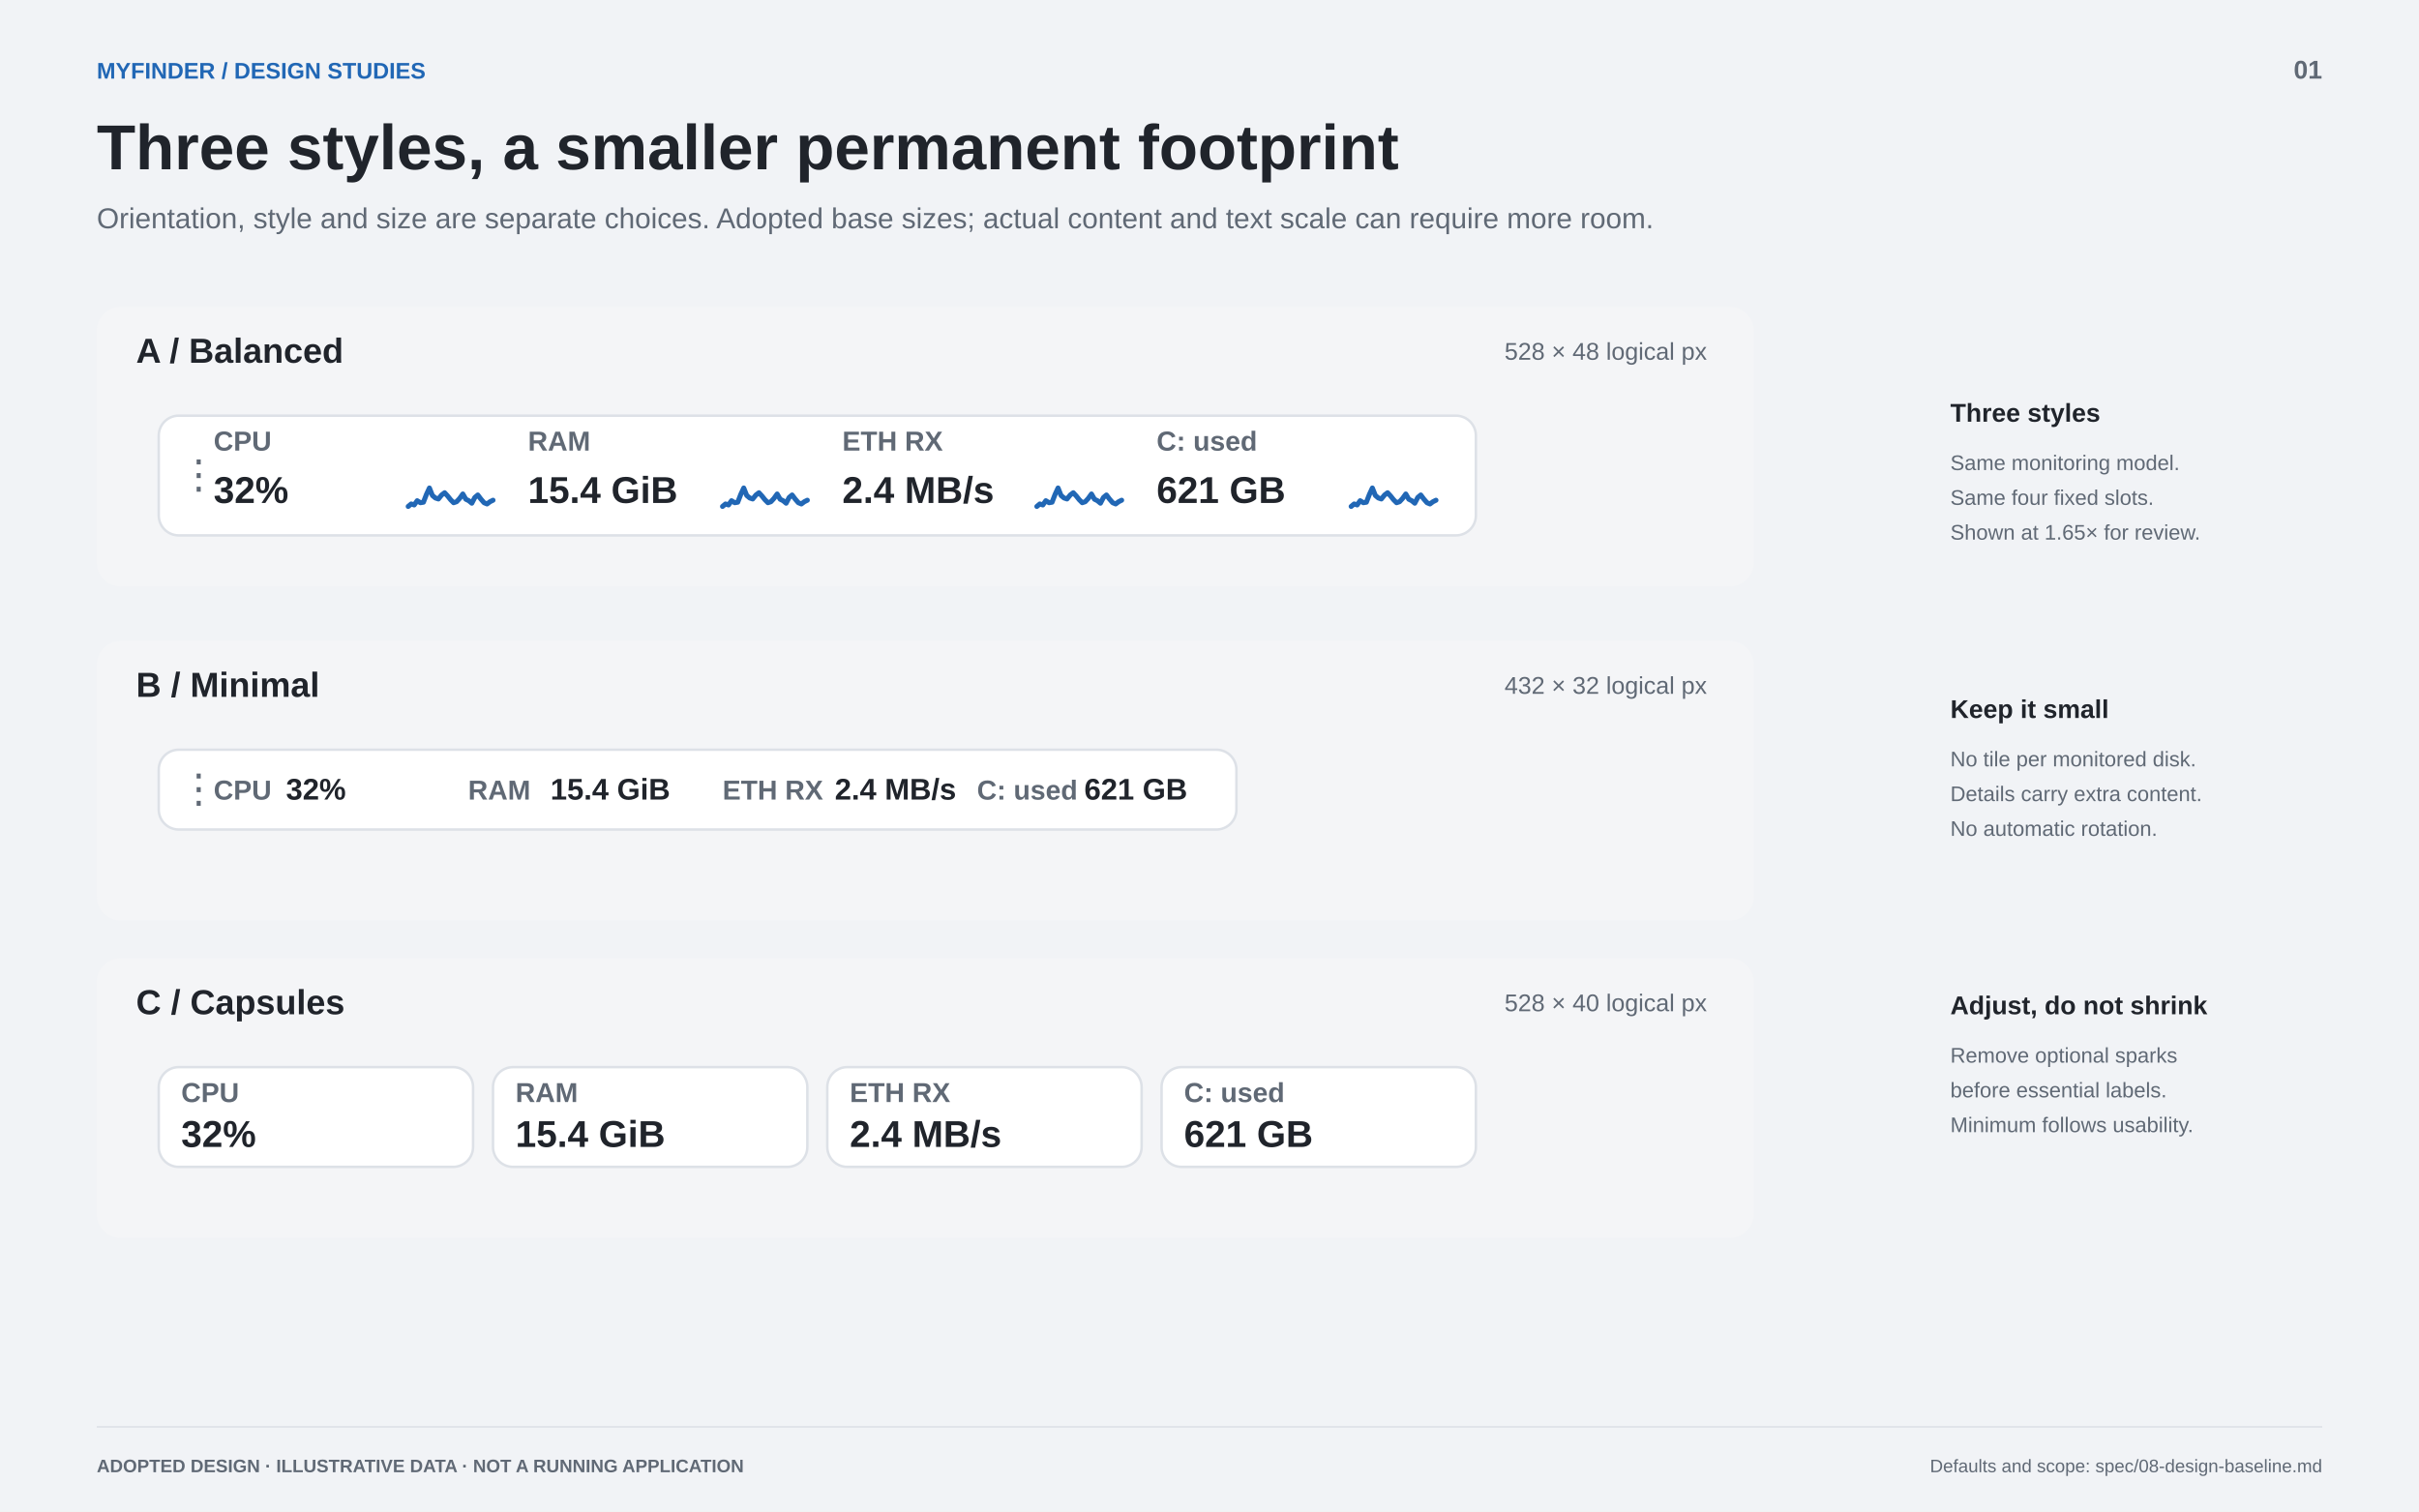
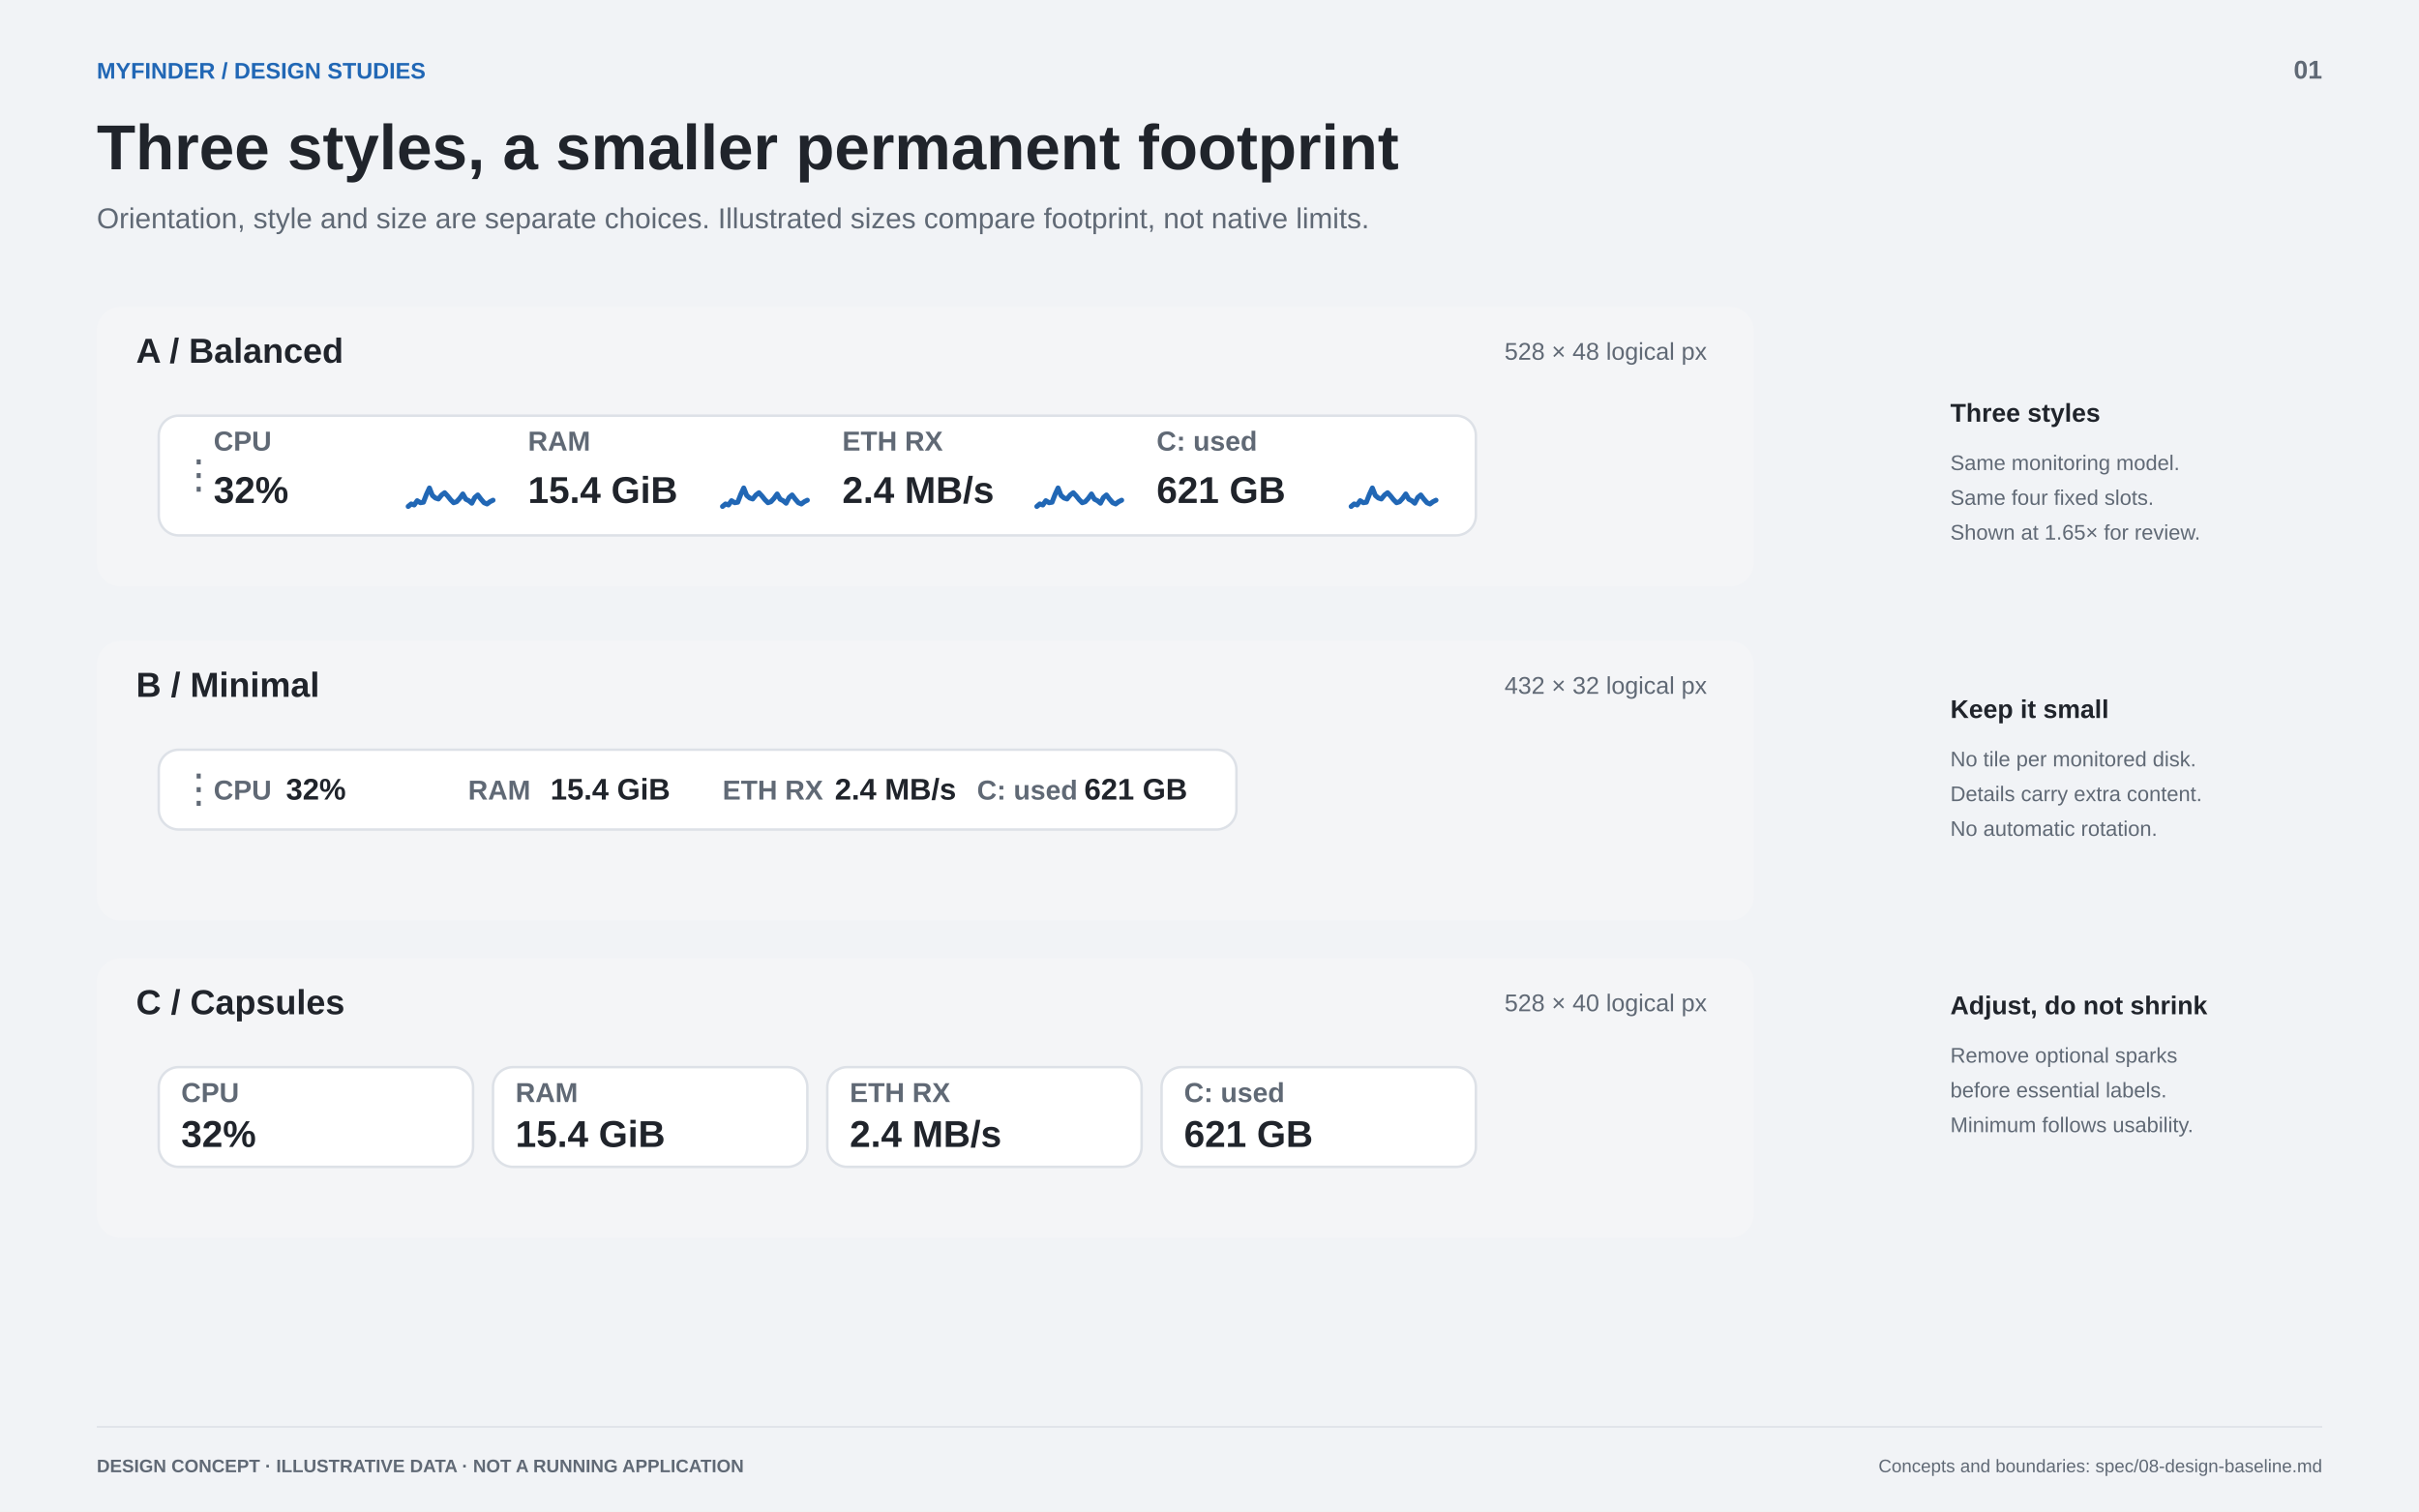
<svg xmlns="http://www.w3.org/2000/svg" width="1600" height="1000" viewBox="0 0 1600 1000">
  <defs>
    <filter id="shadow" x="-15%" y="-15%" width="130%" height="140%">
      <feDropShadow dx="0" dy="9" stdDeviation="16" flood-color="#263D37" flood-opacity="0.10" />
    </filter>
  </defs>
  <g font-family="Segoe UI, Arial, sans-serif">
    <rect x="0" y="0" width="1600" height="1000" rx="0" fill="#F1F3F6" stroke="none" />
    <text x="64" y="52" fill="#2167B5" font-size="15" font-weight="700" text-anchor="start">MYFINDER  /  DESIGN STUDIES</text>
    <text x="1536" y="52" fill="#606975" font-size="17" font-weight="600" text-anchor="end">01</text>
    <text x="64" y="112" fill="#20242B" font-size="42" font-weight="600" text-anchor="start">Three styles, a smaller permanent footprint</text>
-     <text x="64" y="151" fill="#606975" font-size="19" font-weight="400" text-anchor="start">Orientation, style and size are separate choices. Adopted base sizes; actual content and text scale can require more room.</text>
+     <text x="64" y="151" fill="#606975" font-size="19" font-weight="400" text-anchor="start">Orientation, style and size are separate choices. Illustrated sizes compare footprint, not native limits.</text>
    <rect x="64" y="203" width="1096" height="185" rx="16" fill="#F4F5F7" stroke="none" />
    <text x="90" y="240" fill="#20242B" font-size="23" font-weight="600" text-anchor="start">A / Balanced</text>
    <text x="1129" y="238" fill="#606975" font-size="16" font-weight="400" text-anchor="end">528 × 48 logical px</text>
    <g transform="translate(105,275) scale(1.65)">
      <rect x="0" y="0" width="528" height="48" rx="8" fill="#FFFFFF" stroke="#DDE1E7" />
      <text x="8" y="29" fill="#606975" font-size="16" font-weight="400" text-anchor="start">⋮</text>
      <text x="22" y="14" fill="#606975" font-size="11" font-weight="600" text-anchor="start">CPU</text>
      <text x="22" y="35" fill="#20242B" font-size="15" font-weight="600" text-anchor="start">32%</text>
      <path d="M100.0,36.4 L101.2,35.4 L102.4,35.8 L103.6,34.1 L104.9,34.9 L106.1,34.7 L107.3,31.6 L108.5,29.0 L109.7,32.0 L110.9,33.0 L112.1,33.4 L113.4,31.8 L114.6,30.9 L115.8,32.2 L117.0,33.7 L118.2,34.9 L119.4,34.5 L120.6,33.2 L121.9,31.4 L123.1,33.5 L124.3,34.1 L125.5,35.1 L126.7,32.8 L127.9,31.8 L129.1,33.4 L130.4,34.9 L131.6,35.4 L132.8,34.5 L134.0,33.9" fill="none" stroke="#2167B5" stroke-width="2" stroke-linejoin="round" stroke-linecap="round" />
      <text x="148" y="14" fill="#606975" font-size="11" font-weight="600" text-anchor="start">RAM</text>
      <text x="148" y="35" fill="#20242B" font-size="15" font-weight="600" text-anchor="start">15.4 GiB</text>
      <path d="M226.0,36.4 L227.2,35.4 L228.4,35.8 L229.6,34.1 L230.9,34.9 L232.1,34.7 L233.3,31.6 L234.5,29.0 L235.7,32.0 L236.9,33.0 L238.1,33.4 L239.4,31.8 L240.6,30.9 L241.8,32.2 L243.0,33.7 L244.2,34.9 L245.4,34.5 L246.6,33.2 L247.9,31.4 L249.1,33.5 L250.3,34.1 L251.5,35.1 L252.7,32.8 L253.9,31.8 L255.1,33.4 L256.4,34.9 L257.6,35.4 L258.8,34.5 L260.0,33.9" fill="none" stroke="#2167B5" stroke-width="2" stroke-linejoin="round" stroke-linecap="round" />
      <text x="274" y="14" fill="#606975" font-size="11" font-weight="600" text-anchor="start">ETH RX</text>
      <text x="274" y="35" fill="#20242B" font-size="15" font-weight="600" text-anchor="start">2.4 MB/s</text>
      <path d="M352.0,36.4 L353.2,35.4 L354.4,35.8 L355.6,34.1 L356.9,34.9 L358.1,34.7 L359.3,31.6 L360.5,29.0 L361.7,32.0 L362.9,33.0 L364.1,33.4 L365.4,31.8 L366.6,30.9 L367.8,32.2 L369.0,33.7 L370.2,34.9 L371.4,34.5 L372.6,33.2 L373.9,31.4 L375.1,33.5 L376.3,34.1 L377.5,35.1 L378.7,32.8 L379.9,31.8 L381.1,33.4 L382.4,34.9 L383.6,35.4 L384.8,34.5 L386.0,33.9" fill="none" stroke="#2167B5" stroke-width="2" stroke-linejoin="round" stroke-linecap="round" />
      <text x="400" y="14" fill="#606975" font-size="11" font-weight="600" text-anchor="start">C: used</text>
      <text x="400" y="35" fill="#20242B" font-size="15" font-weight="600" text-anchor="start">621 GB</text>
      <path d="M478.0,36.4 L479.2,35.4 L480.4,35.8 L481.6,34.1 L482.9,34.9 L484.1,34.7 L485.3,31.6 L486.5,29.0 L487.7,32.0 L488.9,33.0 L490.1,33.4 L491.4,31.8 L492.6,30.9 L493.8,32.2 L495.0,33.7 L496.2,34.9 L497.4,34.5 L498.6,33.2 L499.9,31.4 L501.1,33.5 L502.3,34.1 L503.5,35.1 L504.7,32.8 L505.9,31.8 L507.1,33.4 L508.4,34.9 L509.6,35.4 L510.8,34.5 L512.0,33.9" fill="none" stroke="#2167B5" stroke-width="2" stroke-linejoin="round" stroke-linecap="round" />
    </g>
    <rect x="64" y="424" width="1096" height="185" rx="16" fill="#F4F5F7" stroke="none" />
    <text x="90" y="461" fill="#20242B" font-size="23" font-weight="600" text-anchor="start">B / Minimal</text>
    <text x="1129" y="459" fill="#606975" font-size="16" font-weight="400" text-anchor="end">432 × 32 logical px</text>
    <g transform="translate(105,496) scale(1.65)">
      <rect x="0" y="0" width="432" height="32" rx="8" fill="#FFFFFF" stroke="#DDE1E7" />
      <text x="8" y="21" fill="#606975" font-size="16" font-weight="400" text-anchor="start">⋮</text>
      <text x="22" y="20" fill="#606975" font-size="11" font-weight="600" text-anchor="start">CPU</text>
      <text x="51" y="20" fill="#20242B" font-size="12" font-weight="600" text-anchor="start">32%</text>
      <text x="124" y="20" fill="#606975" font-size="11" font-weight="600" text-anchor="start">RAM</text>
      <text x="157" y="20" fill="#20242B" font-size="12" font-weight="600" text-anchor="start">15.4 GiB</text>
      <text x="226" y="20" fill="#606975" font-size="11" font-weight="600" text-anchor="start">ETH RX</text>
      <text x="271" y="20" fill="#20242B" font-size="12" font-weight="600" text-anchor="start">2.4 MB/s</text>
      <text x="328" y="20" fill="#606975" font-size="11" font-weight="600" text-anchor="start">C: used</text>
      <text x="371" y="20" fill="#20242B" font-size="12" font-weight="600" text-anchor="start">621 GB</text>
    </g>
    <rect x="64" y="634" width="1096" height="185" rx="16" fill="#F4F5F7" stroke="none" />
    <text x="90" y="671" fill="#20242B" font-size="23" font-weight="600" text-anchor="start">C / Capsules</text>
    <text x="1129" y="669" fill="#606975" font-size="16" font-weight="400" text-anchor="end">528 × 40 logical px</text>
    <g transform="translate(105,706) scale(1.65)">
      <rect x="0" y="0" width="126" height="40" rx="8" fill="#FFFFFF" stroke="#DDE1E7" />
      <text x="9" y="14" fill="#606975" font-size="11" font-weight="600" text-anchor="start">CPU</text>
      <text x="9" y="32" fill="#20242B" font-size="15" font-weight="600" text-anchor="start">32%</text>
      <rect x="134" y="0" width="126" height="40" rx="8" fill="#FFFFFF" stroke="#DDE1E7" />
      <text x="143" y="14" fill="#606975" font-size="11" font-weight="600" text-anchor="start">RAM</text>
      <text x="143" y="32" fill="#20242B" font-size="15" font-weight="600" text-anchor="start">15.4 GiB</text>
      <rect x="268" y="0" width="126" height="40" rx="8" fill="#FFFFFF" stroke="#DDE1E7" />
      <text x="277" y="14" fill="#606975" font-size="11" font-weight="600" text-anchor="start">ETH RX</text>
      <text x="277" y="32" fill="#20242B" font-size="15" font-weight="600" text-anchor="start">2.4 MB/s</text>
      <rect x="402" y="0" width="126" height="40" rx="8" fill="#FFFFFF" stroke="#DDE1E7" />
      <text x="411" y="14" fill="#606975" font-size="11" font-weight="600" text-anchor="start">C: used</text>
      <text x="411" y="32" fill="#20242B" font-size="15" font-weight="600" text-anchor="start">621 GB</text>
    </g>
    <text x="1290" y="279" fill="#20242B" font-size="17" font-weight="600" text-anchor="start">Three styles</text>
    <text x="1290" y="311" fill="#606975" font-size="14" font-weight="400" text-anchor="start">Same monitoring model.</text>
    <text x="1290" y="334" fill="#606975" font-size="14" font-weight="400" text-anchor="start">Same four fixed slots.</text>
    <text x="1290" y="357" fill="#606975" font-size="14" font-weight="400" text-anchor="start">Shown at 1.65× for review.</text>
    <text x="1290" y="475" fill="#20242B" font-size="17" font-weight="600" text-anchor="start">Keep it small</text>
    <text x="1290" y="507" fill="#606975" font-size="14" font-weight="400" text-anchor="start">No tile per monitored disk.</text>
    <text x="1290" y="530" fill="#606975" font-size="14" font-weight="400" text-anchor="start">Details carry extra content.</text>
    <text x="1290" y="553" fill="#606975" font-size="14" font-weight="400" text-anchor="start">No automatic rotation.</text>
    <text x="1290" y="671" fill="#20242B" font-size="17" font-weight="600" text-anchor="start">Adjust, do not shrink</text>
    <text x="1290" y="703" fill="#606975" font-size="14" font-weight="400" text-anchor="start">Remove optional sparks</text>
    <text x="1290" y="726" fill="#606975" font-size="14" font-weight="400" text-anchor="start">before essential labels.</text>
    <text x="1290" y="749" fill="#606975" font-size="14" font-weight="400" text-anchor="start">Minimum follows usability.</text>
    <line x1="64" y1="944" x2="1536" y2="944" stroke="#DDE1E7" stroke-width="1" />
-     <text x="64" y="974" fill="#606975" font-size="12" font-weight="600" text-anchor="start">ADOPTED DESIGN · ILLUSTRATIVE DATA · NOT A RUNNING APPLICATION</text>
-     <text x="1536" y="974" fill="#606975" font-size="12" font-weight="400" text-anchor="end">Defaults and scope: spec/08-design-baseline.md</text>
+     <text x="64" y="974" fill="#606975" font-size="12" font-weight="600" text-anchor="start">DESIGN CONCEPT · ILLUSTRATIVE DATA · NOT A RUNNING APPLICATION</text>
+     <text x="1536" y="974" fill="#606975" font-size="12" font-weight="400" text-anchor="end">Concepts and boundaries: spec/08-design-baseline.md</text>
  </g>
</svg>
